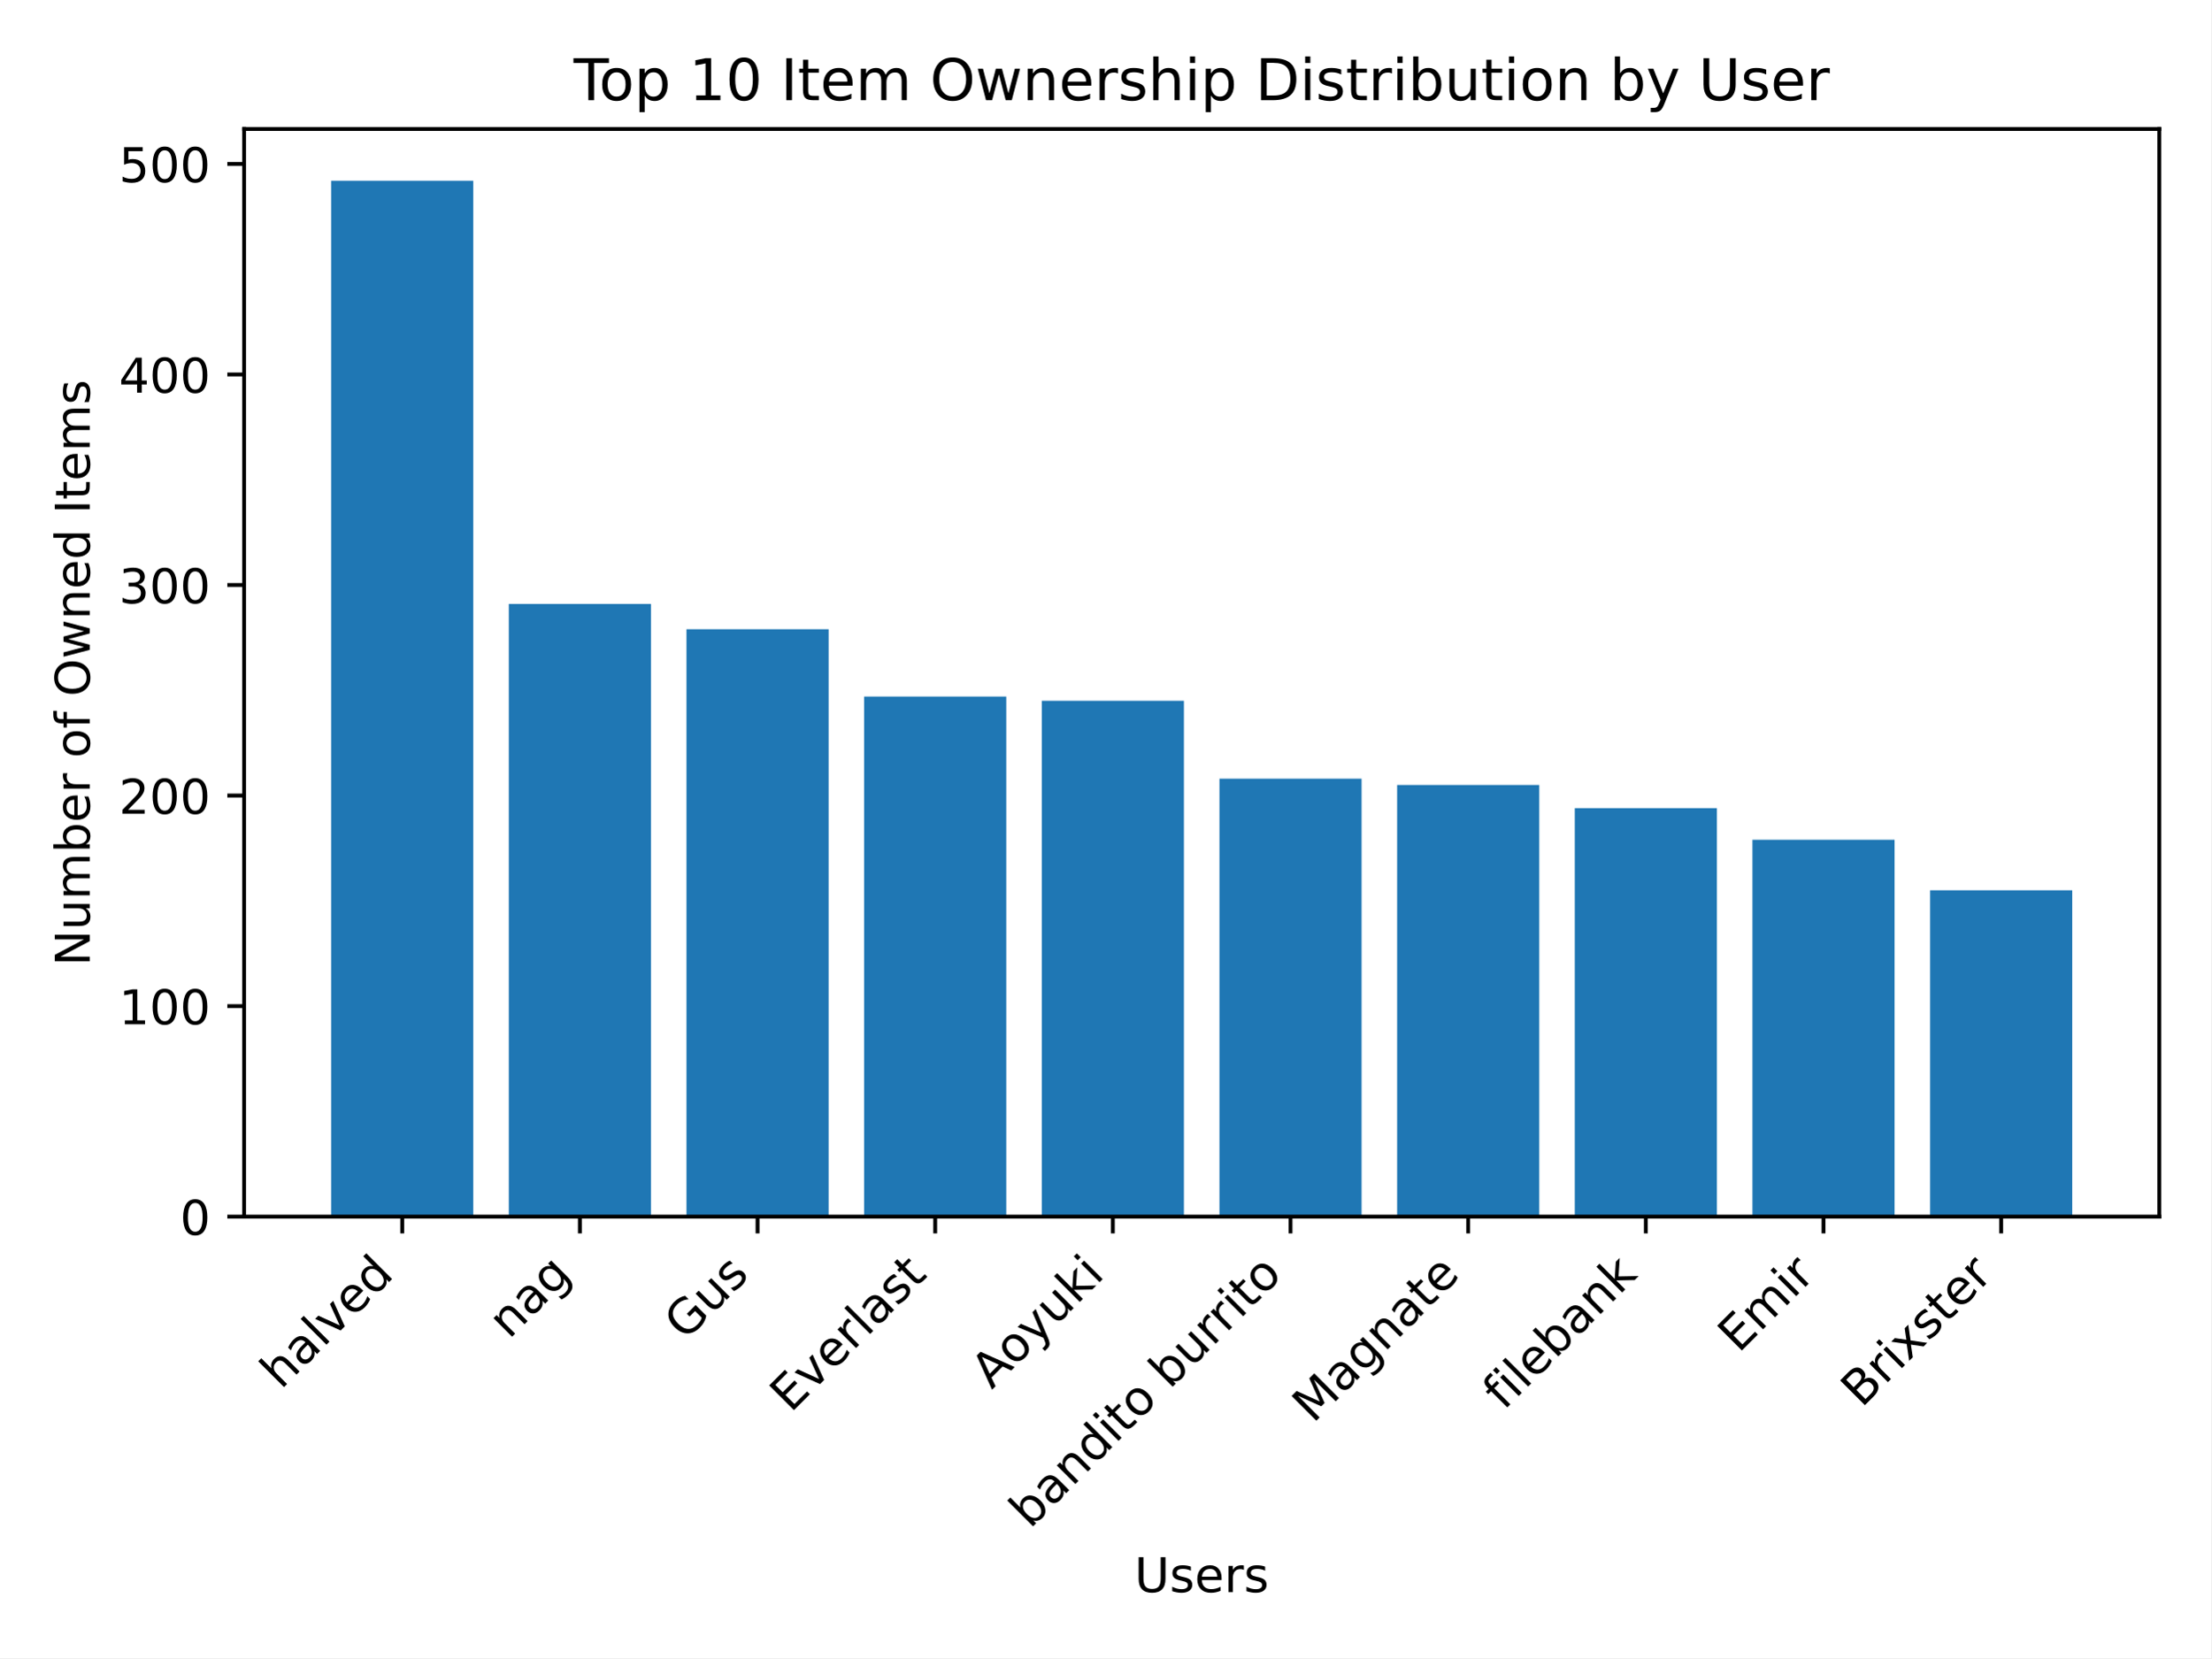
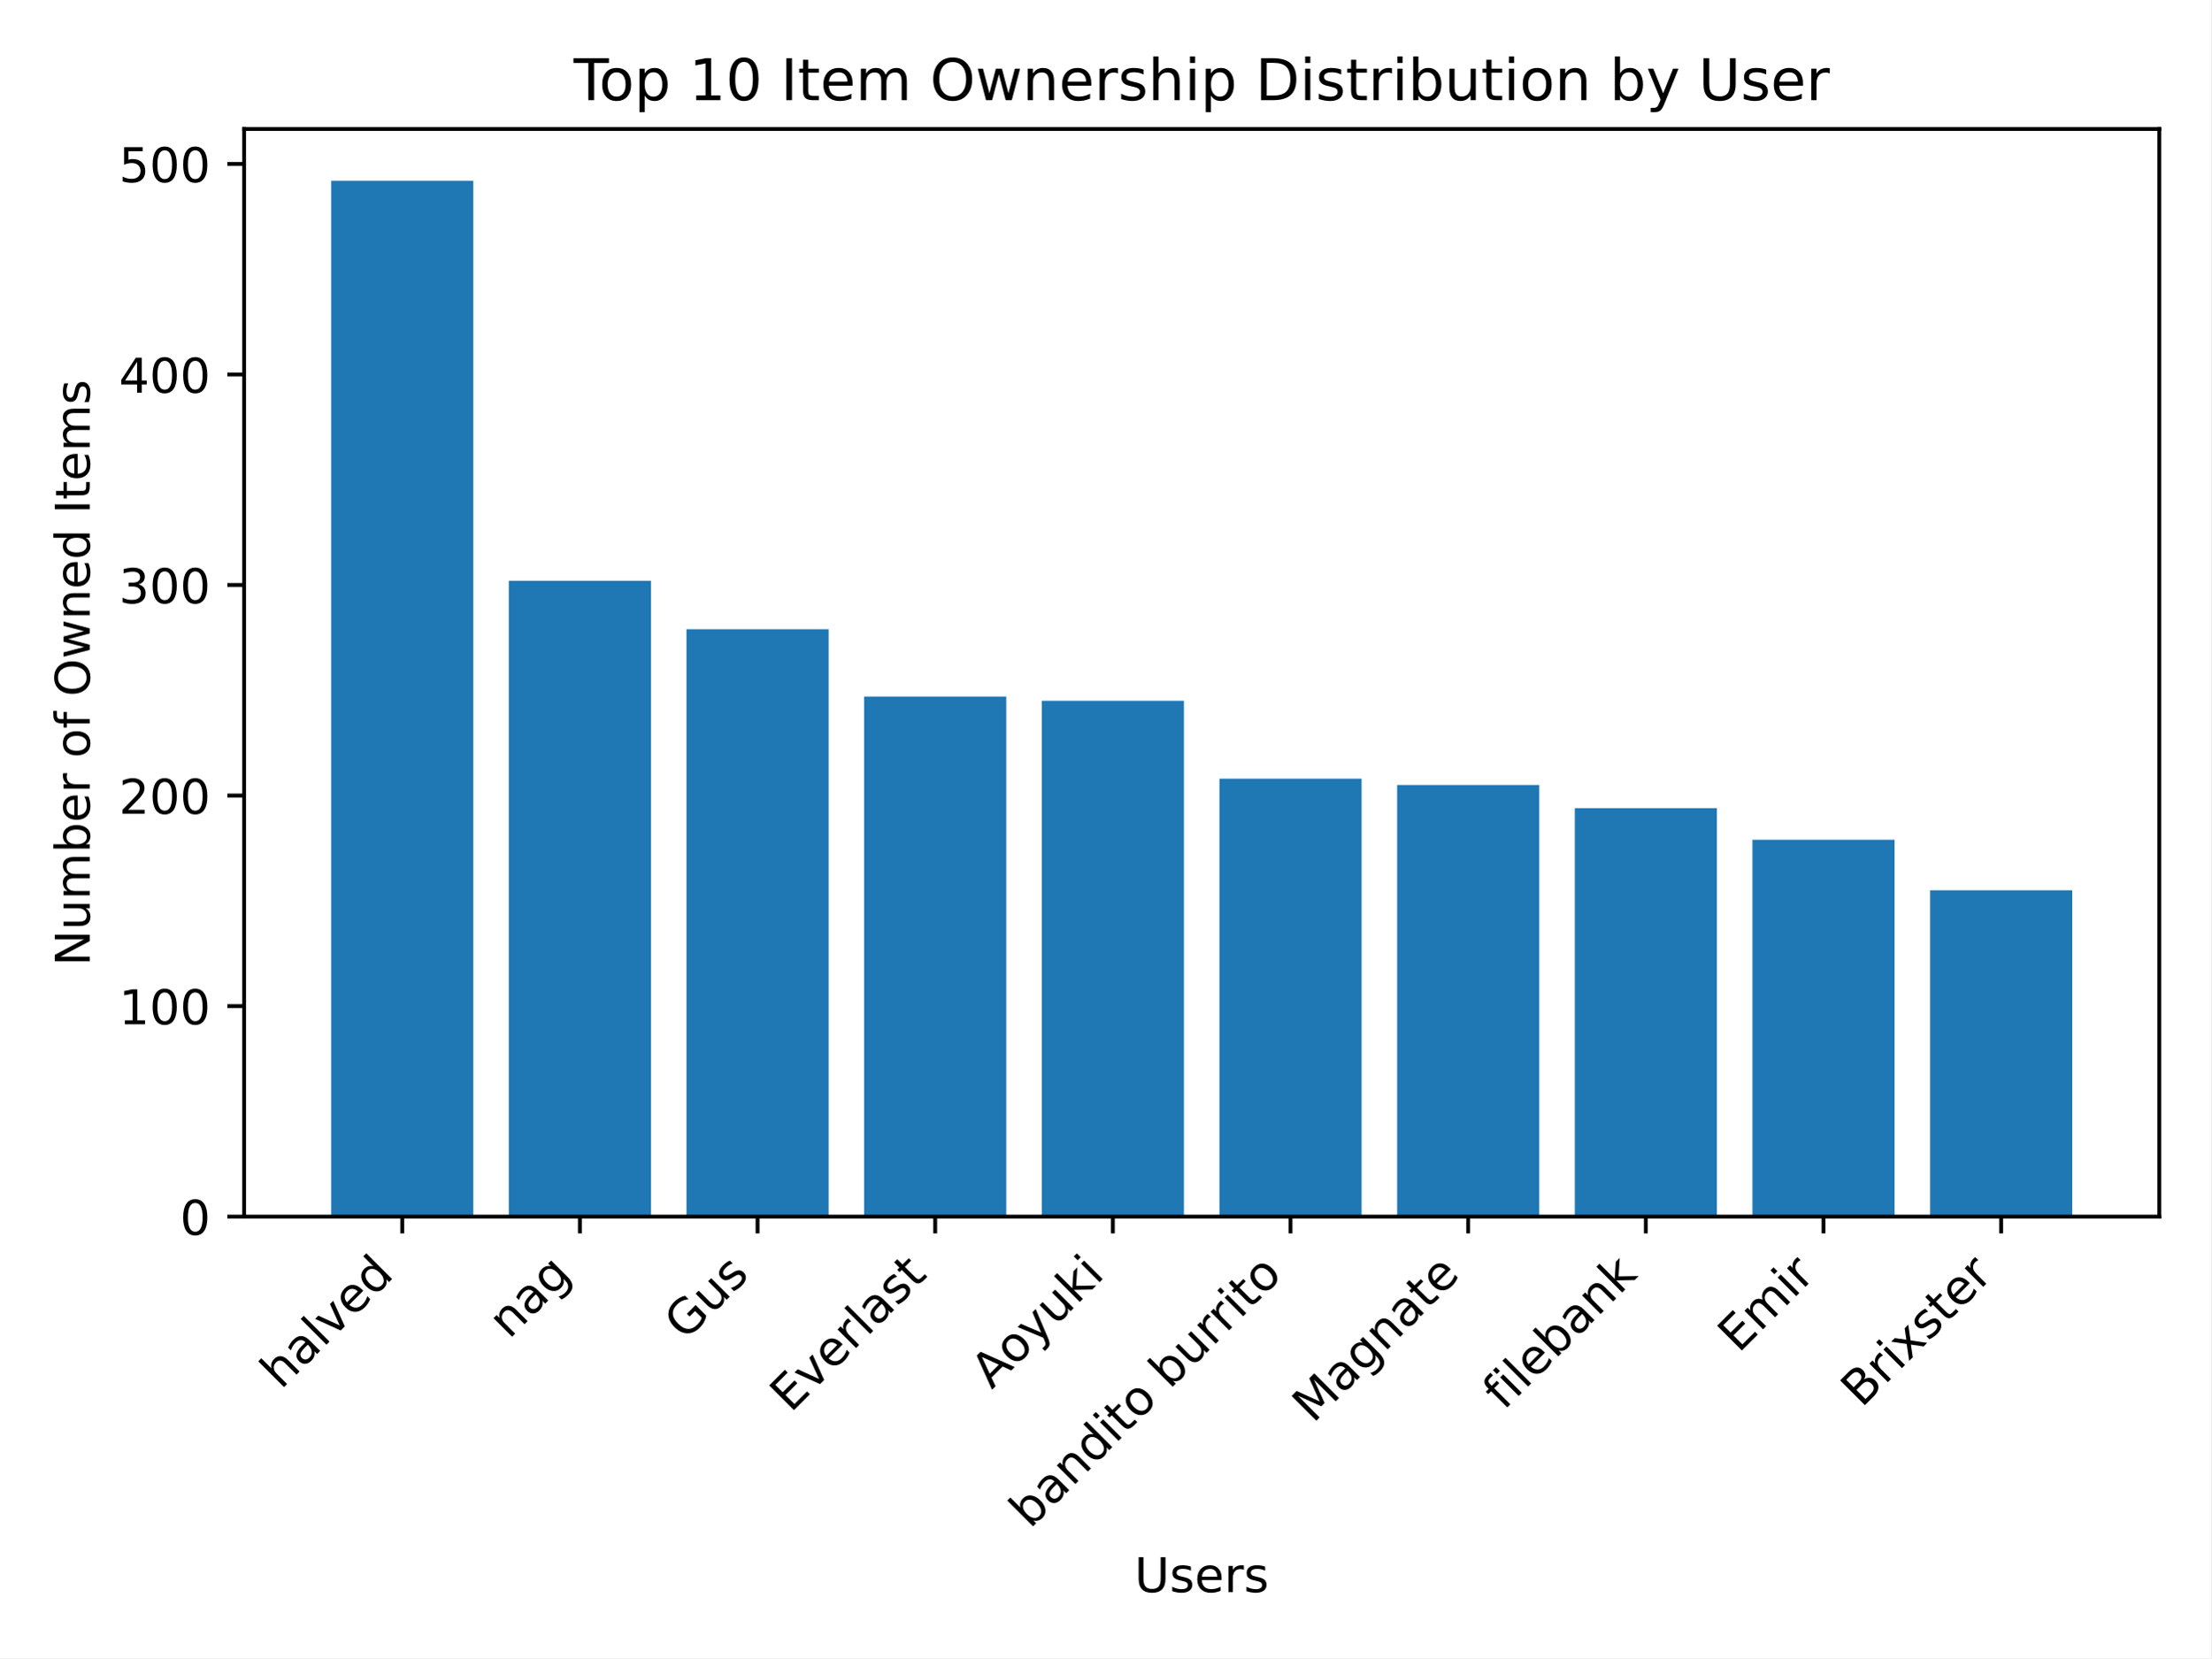
<svg xmlns="http://www.w3.org/2000/svg" xmlns:xlink="http://www.w3.org/1999/xlink" width="460.8pt" height="345.6pt" viewBox="0 0 460.8 345.6" version="1.1">
  <defs>
    <style type="text/css">*{stroke-linejoin: round; stroke-linecap: butt}</style>
  </defs>
  <g id="figure_1">
    <g id="patch_1">
      <path d="M 0 345.6  L 460.8 345.6  L 460.8 0  L 0 0  z " style="fill: #ffffff" />
    </g>
    <g id="axes_1">
      <g id="patch_2">
        <path d="M 50.87 253.581  L 450 253.581  L 450 26.88  L 50.87 26.88  z " style="fill: #ffffff" />
      </g>
      <g id="patch_3">
-         <path d="M 69.012 253.581  L 98.632 253.581  L 98.632 37.675  L 69.012 37.675  z " clip-path="url(#p83e074fc73)" style="fill: #1f77b4" />
+         <path d="M 69.012 253.581  L 98.632 253.581  L 98.632 37.675  L 69.012 37.675  z " clip-path="url(#pdea8bd3e18)" style="fill: #1f77b4" />
      </g>
      <g id="patch_4">
-         <path d="M 106.037 253.581  L 135.657 253.581  L 135.657 125.88  L 106.037 125.88  z " clip-path="url(#p83e074fc73)" style="fill: #1f77b4" />
+         <path d="M 106.037 253.581  L 135.657 253.581  L 135.657 121.053  L 106.037 121.053  z " clip-path="url(#pdea8bd3e18)" style="fill: #1f77b4" />
      </g>
      <g id="patch_5">
-         <path d="M 143.062 253.581  L 172.682 253.581  L 172.682 131.146  L 143.062 131.146  z " clip-path="url(#p83e074fc73)" style="fill: #1f77b4" />
+         <path d="M 143.062 253.581  L 172.682 253.581  L 172.682 131.146  L 143.062 131.146  z " clip-path="url(#pdea8bd3e18)" style="fill: #1f77b4" />
      </g>
      <g id="patch_6">
-         <path d="M 180.087 253.581  L 209.707 253.581  L 209.707 145.189  L 180.087 145.189  z " clip-path="url(#p83e074fc73)" style="fill: #1f77b4" />
+         <path d="M 180.087 253.581  L 209.707 253.581  L 209.707 145.189  L 180.087 145.189  z " clip-path="url(#pdea8bd3e18)" style="fill: #1f77b4" />
      </g>
      <g id="patch_7">
-         <path d="M 217.112 253.581  L 246.732 253.581  L 246.732 146.067  L 217.112 146.067  z " clip-path="url(#p83e074fc73)" style="fill: #1f77b4" />
+         <path d="M 217.112 253.581  L 246.732 253.581  L 246.732 146.067  L 217.112 146.067  z " clip-path="url(#pdea8bd3e18)" style="fill: #1f77b4" />
      </g>
      <g id="patch_8">
-         <path d="M 254.138 253.581  L 283.758 253.581  L 283.758 162.304  L 254.138 162.304  z " clip-path="url(#p83e074fc73)" style="fill: #1f77b4" />
+         <path d="M 254.138 253.581  L 283.758 253.581  L 283.758 162.304  L 254.138 162.304  z " clip-path="url(#pdea8bd3e18)" style="fill: #1f77b4" />
      </g>
      <g id="patch_9">
-         <path d="M 291.163 253.581  L 320.783 253.581  L 320.783 163.62  L 291.163 163.62  z " clip-path="url(#p83e074fc73)" style="fill: #1f77b4" />
+         <path d="M 291.163 253.581  L 320.783 253.581  L 320.783 163.62  L 291.163 163.62  z " clip-path="url(#pdea8bd3e18)" style="fill: #1f77b4" />
      </g>
      <g id="patch_10">
-         <path d="M 328.188 253.581  L 357.808 253.581  L 357.808 168.447  L 328.188 168.447  z " clip-path="url(#p83e074fc73)" style="fill: #1f77b4" />
+         <path d="M 328.188 253.581  L 357.808 253.581  L 357.808 168.447  L 328.188 168.447  z " clip-path="url(#pdea8bd3e18)" style="fill: #1f77b4" />
      </g>
      <g id="patch_11">
-         <path d="M 365.213 253.581  L 394.833 253.581  L 394.833 175.03  L 365.213 175.03  z " clip-path="url(#p83e074fc73)" style="fill: #1f77b4" />
+         <path d="M 365.213 253.581  L 394.833 253.581  L 394.833 175.03  L 365.213 175.03  z " clip-path="url(#pdea8bd3e18)" style="fill: #1f77b4" />
      </g>
      <g id="patch_12">
-         <path d="M 402.238 253.581  L 431.858 253.581  L 431.858 185.562  L 402.238 185.562  z " clip-path="url(#p83e074fc73)" style="fill: #1f77b4" />
+         <path d="M 402.238 253.581  L 431.858 253.581  L 431.858 185.562  L 402.238 185.562  z " clip-path="url(#pdea8bd3e18)" style="fill: #1f77b4" />
      </g>
      <g id="matplotlib.axis_1">
        <g id="xtick_1">
          <g id="line2d_1">
            <defs>
-               <path id="m8d374a7aa9" d="M 0 0  L 0 3.5  " style="stroke: #000000; stroke-width: 0.8" />
+               <path id="m74e12ac5b2" d="M 0 0  L 0 3.5  " style="stroke: #000000; stroke-width: 0.8" />
            </defs>
            <g>
-               <use xlink:href="#m8d374a7aa9" x="83.822" y="253.581" style="stroke: #000000; stroke-width: 0.8" />
+               <use xlink:href="#m74e12ac5b2" x="83.822" y="253.581" style="stroke: #000000; stroke-width: 0.8" />
            </g>
          </g>
          <g id="text_1">
            <g transform="translate(58.54764 289.7576) rotate(-45) scale(0.1 -0.1)">
              <defs>
                <path id="DejaVuSans-68" d="M 3513 2113  L 3513 0  L 2938 0  L 2938 2094  Q 2938 2591 2744 2837  Q 2550 3084 2163 3084  Q 1697 3084 1428 2787  Q 1159 2491 1159 1978  L 1159 0  L 581 0  L 581 4863  L 1159 4863  L 1159 2956  Q 1366 3272 1645 3428  Q 1925 3584 2291 3584  Q 2894 3584 3203 3211  Q 3513 2838 3513 2113  z " transform="scale(0.015625)" />
                <path id="DejaVuSans-61" d="M 2194 1759  Q 1497 1759 1228 1600  Q 959 1441 959 1056  Q 959 750 1161 570  Q 1363 391 1709 391  Q 2188 391 2477 730  Q 2766 1069 2766 1631  L 2766 1759  L 2194 1759  z M 3341 1997  L 3341 0  L 2766 0  L 2766 531  Q 2569 213 2275 61  Q 1981 -91 1556 -91  Q 1019 -91 701 211  Q 384 513 384 1019  Q 384 1609 779 1909  Q 1175 2209 1959 2209  L 2766 2209  L 2766 2266  Q 2766 2663 2505 2880  Q 2244 3097 1772 3097  Q 1472 3097 1187 3025  Q 903 2953 641 2809  L 641 3341  Q 956 3463 1253 3523  Q 1550 3584 1831 3584  Q 2591 3584 2966 3190  Q 3341 2797 3341 1997  z " transform="scale(0.015625)" />
                <path id="DejaVuSans-6c" d="M 603 4863  L 1178 4863  L 1178 0  L 603 0  L 603 4863  z " transform="scale(0.015625)" />
                <path id="DejaVuSans-76" d="M 191 3500  L 800 3500  L 1894 563  L 2988 3500  L 3597 3500  L 2284 0  L 1503 0  L 191 3500  z " transform="scale(0.015625)" />
                <path id="DejaVuSans-65" d="M 3597 1894  L 3597 1613  L 953 1613  Q 991 1019 1311 708  Q 1631 397 2203 397  Q 2534 397 2845 478  Q 3156 559 3463 722  L 3463 178  Q 3153 47 2828 -22  Q 2503 -91 2169 -91  Q 1331 -91 842 396  Q 353 884 353 1716  Q 353 2575 817 3079  Q 1281 3584 2069 3584  Q 2775 3584 3186 3129  Q 3597 2675 3597 1894  z M 3022 2063  Q 3016 2534 2758 2815  Q 2500 3097 2075 3097  Q 1594 3097 1305 2825  Q 1016 2553 972 2059  L 3022 2063  z " transform="scale(0.015625)" />
                <path id="DejaVuSans-64" d="M 2906 2969  L 2906 4863  L 3481 4863  L 3481 0  L 2906 0  L 2906 525  Q 2725 213 2448 61  Q 2172 -91 1784 -91  Q 1150 -91 751 415  Q 353 922 353 1747  Q 353 2572 751 3078  Q 1150 3584 1784 3584  Q 2172 3584 2448 3432  Q 2725 3281 2906 2969  z M 947 1747  Q 947 1113 1208 752  Q 1469 391 1925 391  Q 2381 391 2643 752  Q 2906 1113 2906 1747  Q 2906 2381 2643 2742  Q 2381 3103 1925 3103  Q 1469 3103 1208 2742  Q 947 2381 947 1747  z " transform="scale(0.015625)" />
              </defs>
              <use xlink:href="#DejaVuSans-68" />
              <use xlink:href="#DejaVuSans-61" transform="translate(63.37891 0)" />
              <use xlink:href="#DejaVuSans-6c" transform="translate(124.6582 0)" />
              <use xlink:href="#DejaVuSans-76" transform="translate(152.4414 0)" />
              <use xlink:href="#DejaVuSans-65" transform="translate(211.6211 0)" />
              <use xlink:href="#DejaVuSans-64" transform="translate(273.1445 0)" />
            </g>
          </g>
        </g>
        <g id="xtick_2">
          <g id="line2d_2">
            <g>
-               <use xlink:href="#m8d374a7aa9" x="120.847" y="253.581" style="stroke: #000000; stroke-width: 0.8" />
+               <use xlink:href="#m74e12ac5b2" x="120.847" y="253.581" style="stroke: #000000; stroke-width: 0.8" />
            </g>
          </g>
          <g id="text_2">
            <g transform="translate(106.0732 279.257) rotate(-45) scale(0.1 -0.1)">
              <defs>
                <path id="DejaVuSans-6e" d="M 3513 2113  L 3513 0  L 2938 0  L 2938 2094  Q 2938 2591 2744 2837  Q 2550 3084 2163 3084  Q 1697 3084 1428 2787  Q 1159 2491 1159 1978  L 1159 0  L 581 0  L 581 3500  L 1159 3500  L 1159 2956  Q 1366 3272 1645 3428  Q 1925 3584 2291 3584  Q 2894 3584 3203 3211  Q 3513 2838 3513 2113  z " transform="scale(0.015625)" />
                <path id="DejaVuSans-67" d="M 2906 1791  Q 2906 2416 2648 2759  Q 2391 3103 1925 3103  Q 1463 3103 1205 2759  Q 947 2416 947 1791  Q 947 1169 1205 825  Q 1463 481 1925 481  Q 2391 481 2648 825  Q 2906 1169 2906 1791  z M 3481 434  Q 3481 -459 3084 -895  Q 2688 -1331 1869 -1331  Q 1566 -1331 1297 -1286  Q 1028 -1241 775 -1147  L 775 -588  Q 1028 -725 1275 -790  Q 1522 -856 1778 -856  Q 2344 -856 2625 -561  Q 2906 -266 2906 331  L 2906 616  Q 2728 306 2450 153  Q 2172 0 1784 0  Q 1141 0 747 490  Q 353 981 353 1791  Q 353 2603 747 3093  Q 1141 3584 1784 3584  Q 2172 3584 2450 3431  Q 2728 3278 2906 2969  L 2906 3500  L 3481 3500  L 3481 434  z " transform="scale(0.015625)" />
              </defs>
              <use xlink:href="#DejaVuSans-6e" />
              <use xlink:href="#DejaVuSans-61" transform="translate(63.37891 0)" />
              <use xlink:href="#DejaVuSans-67" transform="translate(124.6582 0)" />
            </g>
          </g>
        </g>
        <g id="xtick_3">
          <g id="line2d_3">
            <g>
-               <use xlink:href="#m8d374a7aa9" x="157.872" y="253.581" style="stroke: #000000; stroke-width: 0.8" />
+               <use xlink:href="#m74e12ac5b2" x="157.872" y="253.581" style="stroke: #000000; stroke-width: 0.8" />
            </g>
          </g>
          <g id="text_3">
            <g transform="translate(142.758 279.5973) rotate(-45) scale(0.1 -0.1)">
              <defs>
                <path id="DejaVuSans-47" d="M 3809 666  L 3809 1919  L 2778 1919  L 2778 2438  L 4434 2438  L 4434 434  Q 4069 175 3628 42  Q 3188 -91 2688 -91  Q 1594 -91 976 548  Q 359 1188 359 2328  Q 359 3472 976 4111  Q 1594 4750 2688 4750  Q 3144 4750 3555 4637  Q 3966 4525 4313 4306  L 4313 3634  Q 3963 3931 3569 4081  Q 3175 4231 2741 4231  Q 1884 4231 1454 3753  Q 1025 3275 1025 2328  Q 1025 1384 1454 906  Q 1884 428 2741 428  Q 3075 428 3337 486  Q 3600 544 3809 666  z " transform="scale(0.015625)" />
                <path id="DejaVuSans-75" d="M 544 1381  L 544 3500  L 1119 3500  L 1119 1403  Q 1119 906 1312 657  Q 1506 409 1894 409  Q 2359 409 2629 706  Q 2900 1003 2900 1516  L 2900 3500  L 3475 3500  L 3475 0  L 2900 0  L 2900 538  Q 2691 219 2414 64  Q 2138 -91 1772 -91  Q 1169 -91 856 284  Q 544 659 544 1381  z M 1991 3584  L 1991 3584  z " transform="scale(0.015625)" />
                <path id="DejaVuSans-73" d="M 2834 3397  L 2834 2853  Q 2591 2978 2328 3040  Q 2066 3103 1784 3103  Q 1356 3103 1142 2972  Q 928 2841 928 2578  Q 928 2378 1081 2264  Q 1234 2150 1697 2047  L 1894 2003  Q 2506 1872 2764 1633  Q 3022 1394 3022 966  Q 3022 478 2636 193  Q 2250 -91 1575 -91  Q 1294 -91 989 -36  Q 684 19 347 128  L 347 722  Q 666 556 975 473  Q 1284 391 1588 391  Q 1994 391 2212 530  Q 2431 669 2431 922  Q 2431 1156 2273 1281  Q 2116 1406 1581 1522  L 1381 1569  Q 847 1681 609 1914  Q 372 2147 372 2553  Q 372 3047 722 3315  Q 1072 3584 1716 3584  Q 2034 3584 2315 3537  Q 2597 3491 2834 3397  z " transform="scale(0.015625)" />
              </defs>
              <use xlink:href="#DejaVuSans-47" />
              <use xlink:href="#DejaVuSans-75" transform="translate(77.49023 0)" />
              <use xlink:href="#DejaVuSans-73" transform="translate(140.8691 0)" />
            </g>
          </g>
        </g>
        <g id="xtick_4">
          <g id="line2d_4">
            <g>
-               <use xlink:href="#m8d374a7aa9" x="194.897" y="253.581" style="stroke: #000000; stroke-width: 0.8" />
+               <use xlink:href="#m74e12ac5b2" x="194.897" y="253.581" style="stroke: #000000; stroke-width: 0.8" />
            </g>
          </g>
          <g id="text_4">
            <g transform="translate(164.7625 294.6178) rotate(-45) scale(0.1 -0.1)">
              <defs>
                <path id="DejaVuSans-45" d="M 628 4666  L 3578 4666  L 3578 4134  L 1259 4134  L 1259 2753  L 3481 2753  L 3481 2222  L 1259 2222  L 1259 531  L 3634 531  L 3634 0  L 628 0  L 628 4666  z " transform="scale(0.015625)" />
                <path id="DejaVuSans-72" d="M 2631 2963  Q 2534 3019 2420 3045  Q 2306 3072 2169 3072  Q 1681 3072 1420 2755  Q 1159 2438 1159 1844  L 1159 0  L 581 0  L 581 3500  L 1159 3500  L 1159 2956  Q 1341 3275 1631 3429  Q 1922 3584 2338 3584  Q 2397 3584 2469 3576  Q 2541 3569 2628 3553  L 2631 2963  z " transform="scale(0.015625)" />
                <path id="DejaVuSans-74" d="M 1172 4494  L 1172 3500  L 2356 3500  L 2356 3053  L 1172 3053  L 1172 1153  Q 1172 725 1289 603  Q 1406 481 1766 481  L 2356 481  L 2356 0  L 1766 0  Q 1100 0 847 248  Q 594 497 594 1153  L 594 3053  L 172 3053  L 172 3500  L 594 3500  L 594 4494  L 1172 4494  z " transform="scale(0.015625)" />
              </defs>
              <use xlink:href="#DejaVuSans-45" />
              <use xlink:href="#DejaVuSans-76" transform="translate(63.18359 0)" />
              <use xlink:href="#DejaVuSans-65" transform="translate(122.3633 0)" />
              <use xlink:href="#DejaVuSans-72" transform="translate(183.8867 0)" />
              <use xlink:href="#DejaVuSans-6c" transform="translate(225 0)" />
              <use xlink:href="#DejaVuSans-61" transform="translate(252.7832 0)" />
              <use xlink:href="#DejaVuSans-73" transform="translate(314.0625 0)" />
              <use xlink:href="#DejaVuSans-74" transform="translate(366.1621 0)" />
            </g>
          </g>
        </g>
        <g id="xtick_5">
          <g id="line2d_5">
            <g>
-               <use xlink:href="#m8d374a7aa9" x="231.922" y="253.581" style="stroke: #000000; stroke-width: 0.8" />
+               <use xlink:href="#m74e12ac5b2" x="231.922" y="253.581" style="stroke: #000000; stroke-width: 0.8" />
            </g>
          </g>
          <g id="text_5">
            <g transform="translate(206.6865 289.7189) rotate(-45) scale(0.1 -0.1)">
              <defs>
                <path id="DejaVuSans-41" d="M 2188 4044  L 1331 1722  L 3047 1722  L 2188 4044  z M 1831 4666  L 2547 4666  L 4325 0  L 3669 0  L 3244 1197  L 1141 1197  L 716 0  L 50 0  L 1831 4666  z " transform="scale(0.015625)" />
                <path id="DejaVuSans-6f" d="M 1959 3097  Q 1497 3097 1228 2736  Q 959 2375 959 1747  Q 959 1119 1226 758  Q 1494 397 1959 397  Q 2419 397 2687 759  Q 2956 1122 2956 1747  Q 2956 2369 2687 2733  Q 2419 3097 1959 3097  z M 1959 3584  Q 2709 3584 3137 3096  Q 3566 2609 3566 1747  Q 3566 888 3137 398  Q 2709 -91 1959 -91  Q 1206 -91 779 398  Q 353 888 353 1747  Q 353 2609 779 3096  Q 1206 3584 1959 3584  z " transform="scale(0.015625)" />
                <path id="DejaVuSans-79" d="M 2059 -325  Q 1816 -950 1584 -1140  Q 1353 -1331 966 -1331  L 506 -1331  L 506 -850  L 844 -850  Q 1081 -850 1212 -737  Q 1344 -625 1503 -206  L 1606 56  L 191 3500  L 800 3500  L 1894 763  L 2988 3500  L 3597 3500  L 2059 -325  z " transform="scale(0.015625)" />
                <path id="DejaVuSans-6b" d="M 581 4863  L 1159 4863  L 1159 1991  L 2875 3500  L 3609 3500  L 1753 1863  L 3688 0  L 2938 0  L 1159 1709  L 1159 0  L 581 0  L 581 4863  z " transform="scale(0.015625)" />
                <path id="DejaVuSans-69" d="M 603 3500  L 1178 3500  L 1178 0  L 603 0  L 603 3500  z M 603 4863  L 1178 4863  L 1178 4134  L 603 4134  L 603 4863  z " transform="scale(0.015625)" />
              </defs>
              <use xlink:href="#DejaVuSans-41" />
              <use xlink:href="#DejaVuSans-6f" transform="translate(66.6582 0)" />
              <use xlink:href="#DejaVuSans-79" transform="translate(127.8398 0)" />
              <use xlink:href="#DejaVuSans-75" transform="translate(187.0195 0)" />
              <use xlink:href="#DejaVuSans-6b" transform="translate(250.3984 0)" />
              <use xlink:href="#DejaVuSans-69" transform="translate(308.3086 0)" />
            </g>
          </g>
        </g>
        <g id="xtick_6">
          <g id="line2d_6">
            <g>
-               <use xlink:href="#m8d374a7aa9" x="268.948" y="253.581" style="stroke: #000000; stroke-width: 0.8" />
+               <use xlink:href="#m74e12ac5b2" x="268.948" y="253.581" style="stroke: #000000; stroke-width: 0.8" />
            </g>
          </g>
          <g id="text_6">
            <g transform="translate(214.6506 318.7799) rotate(-45) scale(0.1 -0.1)">
              <defs>
                <path id="DejaVuSans-62" d="M 3116 1747  Q 3116 2381 2855 2742  Q 2594 3103 2138 3103  Q 1681 3103 1420 2742  Q 1159 2381 1159 1747  Q 1159 1113 1420 752  Q 1681 391 2138 391  Q 2594 391 2855 752  Q 3116 1113 3116 1747  z M 1159 2969  Q 1341 3281 1617 3432  Q 1894 3584 2278 3584  Q 2916 3584 3314 3078  Q 3713 2572 3713 1747  Q 3713 922 3314 415  Q 2916 -91 2278 -91  Q 1894 -91 1617 61  Q 1341 213 1159 525  L 1159 0  L 581 0  L 581 4863  L 1159 4863  L 1159 2969  z " transform="scale(0.015625)" />
                <path id="DejaVuSans-20" transform="scale(0.015625)" />
              </defs>
              <use xlink:href="#DejaVuSans-62" />
              <use xlink:href="#DejaVuSans-61" transform="translate(63.47656 0)" />
              <use xlink:href="#DejaVuSans-6e" transform="translate(124.7559 0)" />
              <use xlink:href="#DejaVuSans-64" transform="translate(188.1348 0)" />
              <use xlink:href="#DejaVuSans-69" transform="translate(251.6113 0)" />
              <use xlink:href="#DejaVuSans-74" transform="translate(279.3945 0)" />
              <use xlink:href="#DejaVuSans-6f" transform="translate(318.6035 0)" />
              <use xlink:href="#DejaVuSans-20" transform="translate(379.7852 0)" />
              <use xlink:href="#DejaVuSans-62" transform="translate(411.5723 0)" />
              <use xlink:href="#DejaVuSans-75" transform="translate(475.0488 0)" />
              <use xlink:href="#DejaVuSans-72" transform="translate(538.4277 0)" />
              <use xlink:href="#DejaVuSans-72" transform="translate(577.791 0)" />
              <use xlink:href="#DejaVuSans-69" transform="translate(618.9043 0)" />
              <use xlink:href="#DejaVuSans-74" transform="translate(646.6875 0)" />
              <use xlink:href="#DejaVuSans-6f" transform="translate(685.8965 0)" />
            </g>
          </g>
        </g>
        <g id="xtick_7">
          <g id="line2d_7">
            <g>
-               <use xlink:href="#m8d374a7aa9" x="305.973" y="253.581" style="stroke: #000000; stroke-width: 0.8" />
+               <use xlink:href="#m74e12ac5b2" x="305.973" y="253.581" style="stroke: #000000; stroke-width: 0.8" />
            </g>
          </g>
          <g id="text_7">
            <g transform="translate(273.6412 296.8143) rotate(-45) scale(0.1 -0.1)">
              <defs>
                <path id="DejaVuSans-4d" d="M 628 4666  L 1569 4666  L 2759 1491  L 3956 4666  L 4897 4666  L 4897 0  L 4281 0  L 4281 4097  L 3078 897  L 2444 897  L 1241 4097  L 1241 0  L 628 0  L 628 4666  z " transform="scale(0.015625)" />
              </defs>
              <use xlink:href="#DejaVuSans-4d" />
              <use xlink:href="#DejaVuSans-61" transform="translate(86.2793 0)" />
              <use xlink:href="#DejaVuSans-67" transform="translate(147.5586 0)" />
              <use xlink:href="#DejaVuSans-6e" transform="translate(211.0352 0)" />
              <use xlink:href="#DejaVuSans-61" transform="translate(274.4141 0)" />
              <use xlink:href="#DejaVuSans-74" transform="translate(335.6934 0)" />
              <use xlink:href="#DejaVuSans-65" transform="translate(374.9023 0)" />
            </g>
          </g>
        </g>
        <g id="xtick_8">
          <g id="line2d_8">
            <g>
-               <use xlink:href="#m8d374a7aa9" x="342.998" y="253.581" style="stroke: #000000; stroke-width: 0.8" />
+               <use xlink:href="#m74e12ac5b2" x="342.998" y="253.581" style="stroke: #000000; stroke-width: 0.8" />
            </g>
          </g>
          <g id="text_8">
            <g transform="translate(313.3599 294.1206) rotate(-45) scale(0.1 -0.1)">
              <defs>
                <path id="DejaVuSans-66" d="M 2375 4863  L 2375 4384  L 1825 4384  Q 1516 4384 1395 4259  Q 1275 4134 1275 3809  L 1275 3500  L 2222 3500  L 2222 3053  L 1275 3053  L 1275 0  L 697 0  L 697 3053  L 147 3053  L 147 3500  L 697 3500  L 697 3744  Q 697 4328 969 4595  Q 1241 4863 1831 4863  L 2375 4863  z " transform="scale(0.015625)" />
              </defs>
              <use xlink:href="#DejaVuSans-66" />
              <use xlink:href="#DejaVuSans-69" transform="translate(35.20508 0)" />
              <use xlink:href="#DejaVuSans-6c" transform="translate(62.98828 0)" />
              <use xlink:href="#DejaVuSans-65" transform="translate(90.77148 0)" />
              <use xlink:href="#DejaVuSans-62" transform="translate(152.2949 0)" />
              <use xlink:href="#DejaVuSans-61" transform="translate(215.7715 0)" />
              <use xlink:href="#DejaVuSans-6e" transform="translate(277.0508 0)" />
              <use xlink:href="#DejaVuSans-6b" transform="translate(340.4297 0)" />
            </g>
          </g>
        </g>
        <g id="xtick_9">
          <g id="line2d_9">
            <g>
-               <use xlink:href="#m8d374a7aa9" x="380.023" y="253.581" style="stroke: #000000; stroke-width: 0.8" />
+               <use xlink:href="#m74e12ac5b2" x="380.023" y="253.581" style="stroke: #000000; stroke-width: 0.8" />
            </g>
          </g>
          <g id="text_9">
            <g transform="translate(362.3251 282.1805) rotate(-45) scale(0.1 -0.1)">
              <defs>
                <path id="DejaVuSans-6d" d="M 3328 2828  Q 3544 3216 3844 3400  Q 4144 3584 4550 3584  Q 5097 3584 5394 3201  Q 5691 2819 5691 2113  L 5691 0  L 5113 0  L 5113 2094  Q 5113 2597 4934 2840  Q 4756 3084 4391 3084  Q 3944 3084 3684 2787  Q 3425 2491 3425 1978  L 3425 0  L 2847 0  L 2847 2094  Q 2847 2600 2669 2842  Q 2491 3084 2119 3084  Q 1678 3084 1418 2786  Q 1159 2488 1159 1978  L 1159 0  L 581 0  L 581 3500  L 1159 3500  L 1159 2956  Q 1356 3278 1631 3431  Q 1906 3584 2284 3584  Q 2666 3584 2933 3390  Q 3200 3197 3328 2828  z " transform="scale(0.015625)" />
              </defs>
              <use xlink:href="#DejaVuSans-45" />
              <use xlink:href="#DejaVuSans-6d" transform="translate(63.18359 0)" />
              <use xlink:href="#DejaVuSans-69" transform="translate(160.5957 0)" />
              <use xlink:href="#DejaVuSans-72" transform="translate(188.3789 0)" />
            </g>
          </g>
        </g>
        <g id="xtick_10">
          <g id="line2d_10">
            <g>
-               <use xlink:href="#m8d374a7aa9" x="417.048" y="253.581" style="stroke: #000000; stroke-width: 0.8" />
+               <use xlink:href="#m74e12ac5b2" x="417.048" y="253.581" style="stroke: #000000; stroke-width: 0.8" />
            </g>
          </g>
          <g id="text_10">
            <g transform="translate(387.9558 293.5748) rotate(-45) scale(0.1 -0.1)">
              <defs>
                <path id="DejaVuSans-42" d="M 1259 2228  L 1259 519  L 2272 519  Q 2781 519 3026 730  Q 3272 941 3272 1375  Q 3272 1813 3026 2020  Q 2781 2228 2272 2228  L 1259 2228  z M 1259 4147  L 1259 2741  L 2194 2741  Q 2656 2741 2882 2914  Q 3109 3088 3109 3444  Q 3109 3797 2882 3972  Q 2656 4147 2194 4147  L 1259 4147  z M 628 4666  L 2241 4666  Q 2963 4666 3353 4366  Q 3744 4066 3744 3513  Q 3744 3084 3544 2831  Q 3344 2578 2956 2516  Q 3422 2416 3680 2098  Q 3938 1781 3938 1306  Q 3938 681 3513 340  Q 3088 0 2303 0  L 628 0  L 628 4666  z " transform="scale(0.015625)" />
                <path id="DejaVuSans-78" d="M 3513 3500  L 2247 1797  L 3578 0  L 2900 0  L 1881 1375  L 863 0  L 184 0  L 1544 1831  L 300 3500  L 978 3500  L 1906 2253  L 2834 3500  L 3513 3500  z " transform="scale(0.015625)" />
              </defs>
              <use xlink:href="#DejaVuSans-42" />
              <use xlink:href="#DejaVuSans-72" transform="translate(68.60352 0)" />
              <use xlink:href="#DejaVuSans-69" transform="translate(109.7168 0)" />
              <use xlink:href="#DejaVuSans-78" transform="translate(137.5 0)" />
              <use xlink:href="#DejaVuSans-73" transform="translate(196.6797 0)" />
              <use xlink:href="#DejaVuSans-74" transform="translate(248.7793 0)" />
              <use xlink:href="#DejaVuSans-65" transform="translate(287.9883 0)" />
              <use xlink:href="#DejaVuSans-72" transform="translate(349.5117 0)" />
            </g>
          </g>
        </g>
        <g id="text_11">
          <g transform="translate(236.4342 331.8489) scale(0.1 -0.1)">
            <defs>
              <path id="DejaVuSans-55" d="M 556 4666  L 1191 4666  L 1191 1831  Q 1191 1081 1462 751  Q 1734 422 2344 422  Q 2950 422 3222 751  Q 3494 1081 3494 1831  L 3494 4666  L 4128 4666  L 4128 1753  Q 4128 841 3676 375  Q 3225 -91 2344 -91  Q 1459 -91 1007 375  Q 556 841 556 1753  L 556 4666  z " transform="scale(0.015625)" />
            </defs>
            <use xlink:href="#DejaVuSans-55" />
            <use xlink:href="#DejaVuSans-73" transform="translate(73.19336 0)" />
            <use xlink:href="#DejaVuSans-65" transform="translate(125.293 0)" />
            <use xlink:href="#DejaVuSans-72" transform="translate(186.8164 0)" />
            <use xlink:href="#DejaVuSans-73" transform="translate(227.9297 0)" />
          </g>
        </g>
      </g>
      <g id="matplotlib.axis_2">
        <g id="ytick_1">
          <g id="line2d_11">
            <defs>
-               <path id="ma1abdc8fb4" d="M 0 0  L -3.5 0  " style="stroke: #000000; stroke-width: 0.8" />
+               <path id="m9c031576c3" d="M 0 0  L -3.5 0  " style="stroke: #000000; stroke-width: 0.8" />
            </defs>
            <g>
-               <use xlink:href="#ma1abdc8fb4" x="50.87" y="253.581" style="stroke: #000000; stroke-width: 0.8" />
+               <use xlink:href="#m9c031576c3" x="50.87" y="253.581" style="stroke: #000000; stroke-width: 0.8" />
            </g>
          </g>
          <g id="text_12">
            <g transform="translate(37.5075 257.3798) scale(0.1 -0.1)">
              <defs>
                <path id="DejaVuSans-30" d="M 2034 4250  Q 1547 4250 1301 3770  Q 1056 3291 1056 2328  Q 1056 1369 1301 889  Q 1547 409 2034 409  Q 2525 409 2770 889  Q 3016 1369 3016 2328  Q 3016 3291 2770 3770  Q 2525 4250 2034 4250  z M 2034 4750  Q 2819 4750 3233 4129  Q 3647 3509 3647 2328  Q 3647 1150 3233 529  Q 2819 -91 2034 -91  Q 1250 -91 836 529  Q 422 1150 422 2328  Q 422 3509 836 4129  Q 1250 4750 2034 4750  z " transform="scale(0.015625)" />
              </defs>
              <use xlink:href="#DejaVuSans-30" />
            </g>
          </g>
        </g>
        <g id="ytick_2">
          <g id="line2d_12">
            <g>
-               <use xlink:href="#ma1abdc8fb4" x="50.87" y="209.697" style="stroke: #000000; stroke-width: 0.8" />
+               <use xlink:href="#m9c031576c3" x="50.87" y="209.697" style="stroke: #000000; stroke-width: 0.8" />
            </g>
          </g>
          <g id="text_13">
            <g transform="translate(24.7825 213.4966) scale(0.1 -0.1)">
              <defs>
                <path id="DejaVuSans-31" d="M 794 531  L 1825 531  L 1825 4091  L 703 3866  L 703 4441  L 1819 4666  L 2450 4666  L 2450 531  L 3481 531  L 3481 0  L 794 0  L 794 531  z " transform="scale(0.015625)" />
              </defs>
              <use xlink:href="#DejaVuSans-31" />
              <use xlink:href="#DejaVuSans-30" transform="translate(63.62305 0)" />
              <use xlink:href="#DejaVuSans-30" transform="translate(127.2461 0)" />
            </g>
          </g>
        </g>
        <g id="ytick_3">
          <g id="line2d_13">
            <g>
-               <use xlink:href="#ma1abdc8fb4" x="50.87" y="165.814" style="stroke: #000000; stroke-width: 0.8" />
+               <use xlink:href="#m9c031576c3" x="50.87" y="165.814" style="stroke: #000000; stroke-width: 0.8" />
            </g>
          </g>
          <g id="text_14">
            <g transform="translate(24.7825 169.6134) scale(0.1 -0.1)">
              <defs>
                <path id="DejaVuSans-32" d="M 1228 531  L 3431 531  L 3431 0  L 469 0  L 469 531  Q 828 903 1448 1529  Q 2069 2156 2228 2338  Q 2531 2678 2651 2914  Q 2772 3150 2772 3378  Q 2772 3750 2511 3984  Q 2250 4219 1831 4219  Q 1534 4219 1204 4116  Q 875 4013 500 3803  L 500 4441  Q 881 4594 1212 4672  Q 1544 4750 1819 4750  Q 2544 4750 2975 4387  Q 3406 4025 3406 3419  Q 3406 3131 3298 2873  Q 3191 2616 2906 2266  Q 2828 2175 2409 1742  Q 1991 1309 1228 531  z " transform="scale(0.015625)" />
              </defs>
              <use xlink:href="#DejaVuSans-32" />
              <use xlink:href="#DejaVuSans-30" transform="translate(63.62305 0)" />
              <use xlink:href="#DejaVuSans-30" transform="translate(127.2461 0)" />
            </g>
          </g>
        </g>
        <g id="ytick_4">
          <g id="line2d_14">
            <g>
-               <use xlink:href="#ma1abdc8fb4" x="50.87" y="121.931" style="stroke: #000000; stroke-width: 0.8" />
+               <use xlink:href="#m9c031576c3" x="50.87" y="121.931" style="stroke: #000000; stroke-width: 0.8" />
            </g>
          </g>
          <g id="text_15">
            <g transform="translate(24.7825 125.7302) scale(0.1 -0.1)">
              <defs>
                <path id="DejaVuSans-33" d="M 2597 2516  Q 3050 2419 3304 2112  Q 3559 1806 3559 1356  Q 3559 666 3084 287  Q 2609 -91 1734 -91  Q 1441 -91 1130 -33  Q 819 25 488 141  L 488 750  Q 750 597 1062 519  Q 1375 441 1716 441  Q 2309 441 2620 675  Q 2931 909 2931 1356  Q 2931 1769 2642 2001  Q 2353 2234 1838 2234  L 1294 2234  L 1294 2753  L 1863 2753  Q 2328 2753 2575 2939  Q 2822 3125 2822 3475  Q 2822 3834 2567 4026  Q 2313 4219 1838 4219  Q 1578 4219 1281 4162  Q 984 4106 628 3988  L 628 4550  Q 988 4650 1302 4700  Q 1616 4750 1894 4750  Q 2613 4750 3031 4423  Q 3450 4097 3450 3541  Q 3450 3153 3228 2886  Q 3006 2619 2597 2516  z " transform="scale(0.015625)" />
              </defs>
              <use xlink:href="#DejaVuSans-33" />
              <use xlink:href="#DejaVuSans-30" transform="translate(63.62305 0)" />
              <use xlink:href="#DejaVuSans-30" transform="translate(127.2461 0)" />
            </g>
          </g>
        </g>
        <g id="ytick_5">
          <g id="line2d_15">
            <g>
-               <use xlink:href="#ma1abdc8fb4" x="50.87" y="78.048" style="stroke: #000000; stroke-width: 0.8" />
+               <use xlink:href="#m9c031576c3" x="50.87" y="78.048" style="stroke: #000000; stroke-width: 0.8" />
            </g>
          </g>
          <g id="text_16">
            <g transform="translate(24.7825 81.84702) scale(0.1 -0.1)">
              <defs>
                <path id="DejaVuSans-34" d="M 2419 4116  L 825 1625  L 2419 1625  L 2419 4116  z M 2253 4666  L 3047 4666  L 3047 1625  L 3713 1625  L 3713 1100  L 3047 1100  L 3047 0  L 2419 0  L 2419 1100  L 313 1100  L 313 1709  L 2253 4666  z " transform="scale(0.015625)" />
              </defs>
              <use xlink:href="#DejaVuSans-34" />
              <use xlink:href="#DejaVuSans-30" transform="translate(63.62305 0)" />
              <use xlink:href="#DejaVuSans-30" transform="translate(127.2461 0)" />
            </g>
          </g>
        </g>
        <g id="ytick_6">
          <g id="line2d_16">
            <g>
-               <use xlink:href="#ma1abdc8fb4" x="50.87" y="34.165" style="stroke: #000000; stroke-width: 0.8" />
+               <use xlink:href="#m9c031576c3" x="50.87" y="34.165" style="stroke: #000000; stroke-width: 0.8" />
            </g>
          </g>
          <g id="text_17">
            <g transform="translate(24.7825 37.96383) scale(0.1 -0.1)">
              <defs>
                <path id="DejaVuSans-35" d="M 691 4666  L 3169 4666  L 3169 4134  L 1269 4134  L 1269 2991  Q 1406 3038 1543 3061  Q 1681 3084 1819 3084  Q 2600 3084 3056 2656  Q 3513 2228 3513 1497  Q 3513 744 3044 326  Q 2575 -91 1722 -91  Q 1428 -91 1123 -41  Q 819 9 494 109  L 494 744  Q 775 591 1075 516  Q 1375 441 1709 441  Q 2250 441 2565 725  Q 2881 1009 2881 1497  Q 2881 1984 2565 2268  Q 2250 2553 1709 2553  Q 1456 2553 1204 2497  Q 953 2441 691 2322  L 691 4666  z " transform="scale(0.015625)" />
              </defs>
              <use xlink:href="#DejaVuSans-35" />
              <use xlink:href="#DejaVuSans-30" transform="translate(63.62305 0)" />
              <use xlink:href="#DejaVuSans-30" transform="translate(127.2461 0)" />
            </g>
          </g>
        </g>
        <g id="text_18">
          <g transform="translate(18.70281 201.3342) rotate(-90) scale(0.1 -0.1)">
            <defs>
              <path id="DejaVuSans-4e" d="M 628 4666  L 1478 4666  L 3547 763  L 3547 4666  L 4159 4666  L 4159 0  L 3309 0  L 1241 3903  L 1241 0  L 628 0  L 628 4666  z " transform="scale(0.015625)" />
              <path id="DejaVuSans-4f" d="M 2522 4238  Q 1834 4238 1429 3725  Q 1025 3213 1025 2328  Q 1025 1447 1429 934  Q 1834 422 2522 422  Q 3209 422 3611 934  Q 4013 1447 4013 2328  Q 4013 3213 3611 3725  Q 3209 4238 2522 4238  z M 2522 4750  Q 3503 4750 4090 4092  Q 4678 3434 4678 2328  Q 4678 1225 4090 567  Q 3503 -91 2522 -91  Q 1538 -91 948 565  Q 359 1222 359 2328  Q 359 3434 948 4092  Q 1538 4750 2522 4750  z " transform="scale(0.015625)" />
              <path id="DejaVuSans-77" d="M 269 3500  L 844 3500  L 1563 769  L 2278 3500  L 2956 3500  L 3675 769  L 4391 3500  L 4966 3500  L 4050 0  L 3372 0  L 2619 2869  L 1863 0  L 1184 0  L 269 3500  z " transform="scale(0.015625)" />
              <path id="DejaVuSans-49" d="M 628 4666  L 1259 4666  L 1259 0  L 628 0  L 628 4666  z " transform="scale(0.015625)" />
            </defs>
            <use xlink:href="#DejaVuSans-4e" />
            <use xlink:href="#DejaVuSans-75" transform="translate(74.80469 0)" />
            <use xlink:href="#DejaVuSans-6d" transform="translate(138.1836 0)" />
            <use xlink:href="#DejaVuSans-62" transform="translate(235.5957 0)" />
            <use xlink:href="#DejaVuSans-65" transform="translate(299.0723 0)" />
            <use xlink:href="#DejaVuSans-72" transform="translate(360.5957 0)" />
            <use xlink:href="#DejaVuSans-20" transform="translate(401.709 0)" />
            <use xlink:href="#DejaVuSans-6f" transform="translate(433.4961 0)" />
            <use xlink:href="#DejaVuSans-66" transform="translate(494.6777 0)" />
            <use xlink:href="#DejaVuSans-20" transform="translate(529.8828 0)" />
            <use xlink:href="#DejaVuSans-4f" transform="translate(561.6699 0)" />
            <use xlink:href="#DejaVuSans-77" transform="translate(640.3809 0)" />
            <use xlink:href="#DejaVuSans-6e" transform="translate(722.168 0)" />
            <use xlink:href="#DejaVuSans-65" transform="translate(785.5469 0)" />
            <use xlink:href="#DejaVuSans-64" transform="translate(847.0703 0)" />
            <use xlink:href="#DejaVuSans-20" transform="translate(910.5469 0)" />
            <use xlink:href="#DejaVuSans-49" transform="translate(942.334 0)" />
            <use xlink:href="#DejaVuSans-74" transform="translate(971.8262 0)" />
            <use xlink:href="#DejaVuSans-65" transform="translate(1011.035 0)" />
            <use xlink:href="#DejaVuSans-6d" transform="translate(1072.559 0)" />
            <use xlink:href="#DejaVuSans-73" transform="translate(1169.971 0)" />
          </g>
        </g>
      </g>
      <g id="patch_13">
        <path d="M 50.87 253.581  L 50.87 26.88  " style="fill: none; stroke: #000000; stroke-width: 0.8; stroke-linejoin: miter; stroke-linecap: square" />
      </g>
      <g id="patch_14">
        <path d="M 450 253.581  L 450 26.88  " style="fill: none; stroke: #000000; stroke-width: 0.8; stroke-linejoin: miter; stroke-linecap: square" />
      </g>
      <g id="patch_15">
        <path d="M 50.87 253.581  L 450 253.581  " style="fill: none; stroke: #000000; stroke-width: 0.8; stroke-linejoin: miter; stroke-linecap: square" />
      </g>
      <g id="patch_16">
        <path d="M 50.87 26.88  L 450 26.88  " style="fill: none; stroke: #000000; stroke-width: 0.8; stroke-linejoin: miter; stroke-linecap: square" />
      </g>
      <g id="text_19">
        <g transform="translate(119.5422 20.88) scale(0.12 -0.12)">
          <defs>
            <path id="DejaVuSans-54" d="M -19 4666  L 3928 4666  L 3928 4134  L 2272 4134  L 2272 0  L 1638 0  L 1638 4134  L -19 4134  L -19 4666  z " transform="scale(0.015625)" />
            <path id="DejaVuSans-70" d="M 1159 525  L 1159 -1331  L 581 -1331  L 581 3500  L 1159 3500  L 1159 2969  Q 1341 3281 1617 3432  Q 1894 3584 2278 3584  Q 2916 3584 3314 3078  Q 3713 2572 3713 1747  Q 3713 922 3314 415  Q 2916 -91 2278 -91  Q 1894 -91 1617 61  Q 1341 213 1159 525  z M 3116 1747  Q 3116 2381 2855 2742  Q 2594 3103 2138 3103  Q 1681 3103 1420 2742  Q 1159 2381 1159 1747  Q 1159 1113 1420 752  Q 1681 391 2138 391  Q 2594 391 2855 752  Q 3116 1113 3116 1747  z " transform="scale(0.015625)" />
            <path id="DejaVuSans-44" d="M 1259 4147  L 1259 519  L 2022 519  Q 2988 519 3436 956  Q 3884 1394 3884 2338  Q 3884 3275 3436 3711  Q 2988 4147 2022 4147  L 1259 4147  z M 628 4666  L 1925 4666  Q 3281 4666 3915 4102  Q 4550 3538 4550 2338  Q 4550 1131 3912 565  Q 3275 0 1925 0  L 628 0  L 628 4666  z " transform="scale(0.015625)" />
          </defs>
          <use xlink:href="#DejaVuSans-54" />
          <use xlink:href="#DejaVuSans-6f" transform="translate(44.08398 0)" />
          <use xlink:href="#DejaVuSans-70" transform="translate(105.2656 0)" />
          <use xlink:href="#DejaVuSans-20" transform="translate(168.7422 0)" />
          <use xlink:href="#DejaVuSans-31" transform="translate(200.5293 0)" />
          <use xlink:href="#DejaVuSans-30" transform="translate(264.1523 0)" />
          <use xlink:href="#DejaVuSans-20" transform="translate(327.7754 0)" />
          <use xlink:href="#DejaVuSans-49" transform="translate(359.5625 0)" />
          <use xlink:href="#DejaVuSans-74" transform="translate(389.0547 0)" />
          <use xlink:href="#DejaVuSans-65" transform="translate(428.2637 0)" />
          <use xlink:href="#DejaVuSans-6d" transform="translate(489.7871 0)" />
          <use xlink:href="#DejaVuSans-20" transform="translate(587.1992 0)" />
          <use xlink:href="#DejaVuSans-4f" transform="translate(618.9863 0)" />
          <use xlink:href="#DejaVuSans-77" transform="translate(697.6973 0)" />
          <use xlink:href="#DejaVuSans-6e" transform="translate(779.4844 0)" />
          <use xlink:href="#DejaVuSans-65" transform="translate(842.8633 0)" />
          <use xlink:href="#DejaVuSans-72" transform="translate(904.3867 0)" />
          <use xlink:href="#DejaVuSans-73" transform="translate(945.5 0)" />
          <use xlink:href="#DejaVuSans-68" transform="translate(997.5996 0)" />
          <use xlink:href="#DejaVuSans-69" transform="translate(1060.979 0)" />
          <use xlink:href="#DejaVuSans-70" transform="translate(1088.762 0)" />
          <use xlink:href="#DejaVuSans-20" transform="translate(1152.238 0)" />
          <use xlink:href="#DejaVuSans-44" transform="translate(1184.025 0)" />
          <use xlink:href="#DejaVuSans-69" transform="translate(1261.027 0)" />
          <use xlink:href="#DejaVuSans-73" transform="translate(1288.811 0)" />
          <use xlink:href="#DejaVuSans-74" transform="translate(1340.91 0)" />
          <use xlink:href="#DejaVuSans-72" transform="translate(1380.119 0)" />
          <use xlink:href="#DejaVuSans-69" transform="translate(1421.232 0)" />
          <use xlink:href="#DejaVuSans-62" transform="translate(1449.016 0)" />
          <use xlink:href="#DejaVuSans-75" transform="translate(1512.492 0)" />
          <use xlink:href="#DejaVuSans-74" transform="translate(1575.871 0)" />
          <use xlink:href="#DejaVuSans-69" transform="translate(1615.08 0)" />
          <use xlink:href="#DejaVuSans-6f" transform="translate(1642.863 0)" />
          <use xlink:href="#DejaVuSans-6e" transform="translate(1704.045 0)" />
          <use xlink:href="#DejaVuSans-20" transform="translate(1767.424 0)" />
          <use xlink:href="#DejaVuSans-62" transform="translate(1799.211 0)" />
          <use xlink:href="#DejaVuSans-79" transform="translate(1862.688 0)" />
          <use xlink:href="#DejaVuSans-20" transform="translate(1921.867 0)" />
          <use xlink:href="#DejaVuSans-55" transform="translate(1953.654 0)" />
          <use xlink:href="#DejaVuSans-73" transform="translate(2026.848 0)" />
          <use xlink:href="#DejaVuSans-65" transform="translate(2078.947 0)" />
          <use xlink:href="#DejaVuSans-72" transform="translate(2140.471 0)" />
        </g>
      </g>
    </g>
  </g>
  <defs>
-     <clipPath id="p83e074fc73">
+     <clipPath id="pdea8bd3e18">
      <rect x="50.87" y="26.88" width="399.13" height="226.701" />
    </clipPath>
  </defs>
</svg>
